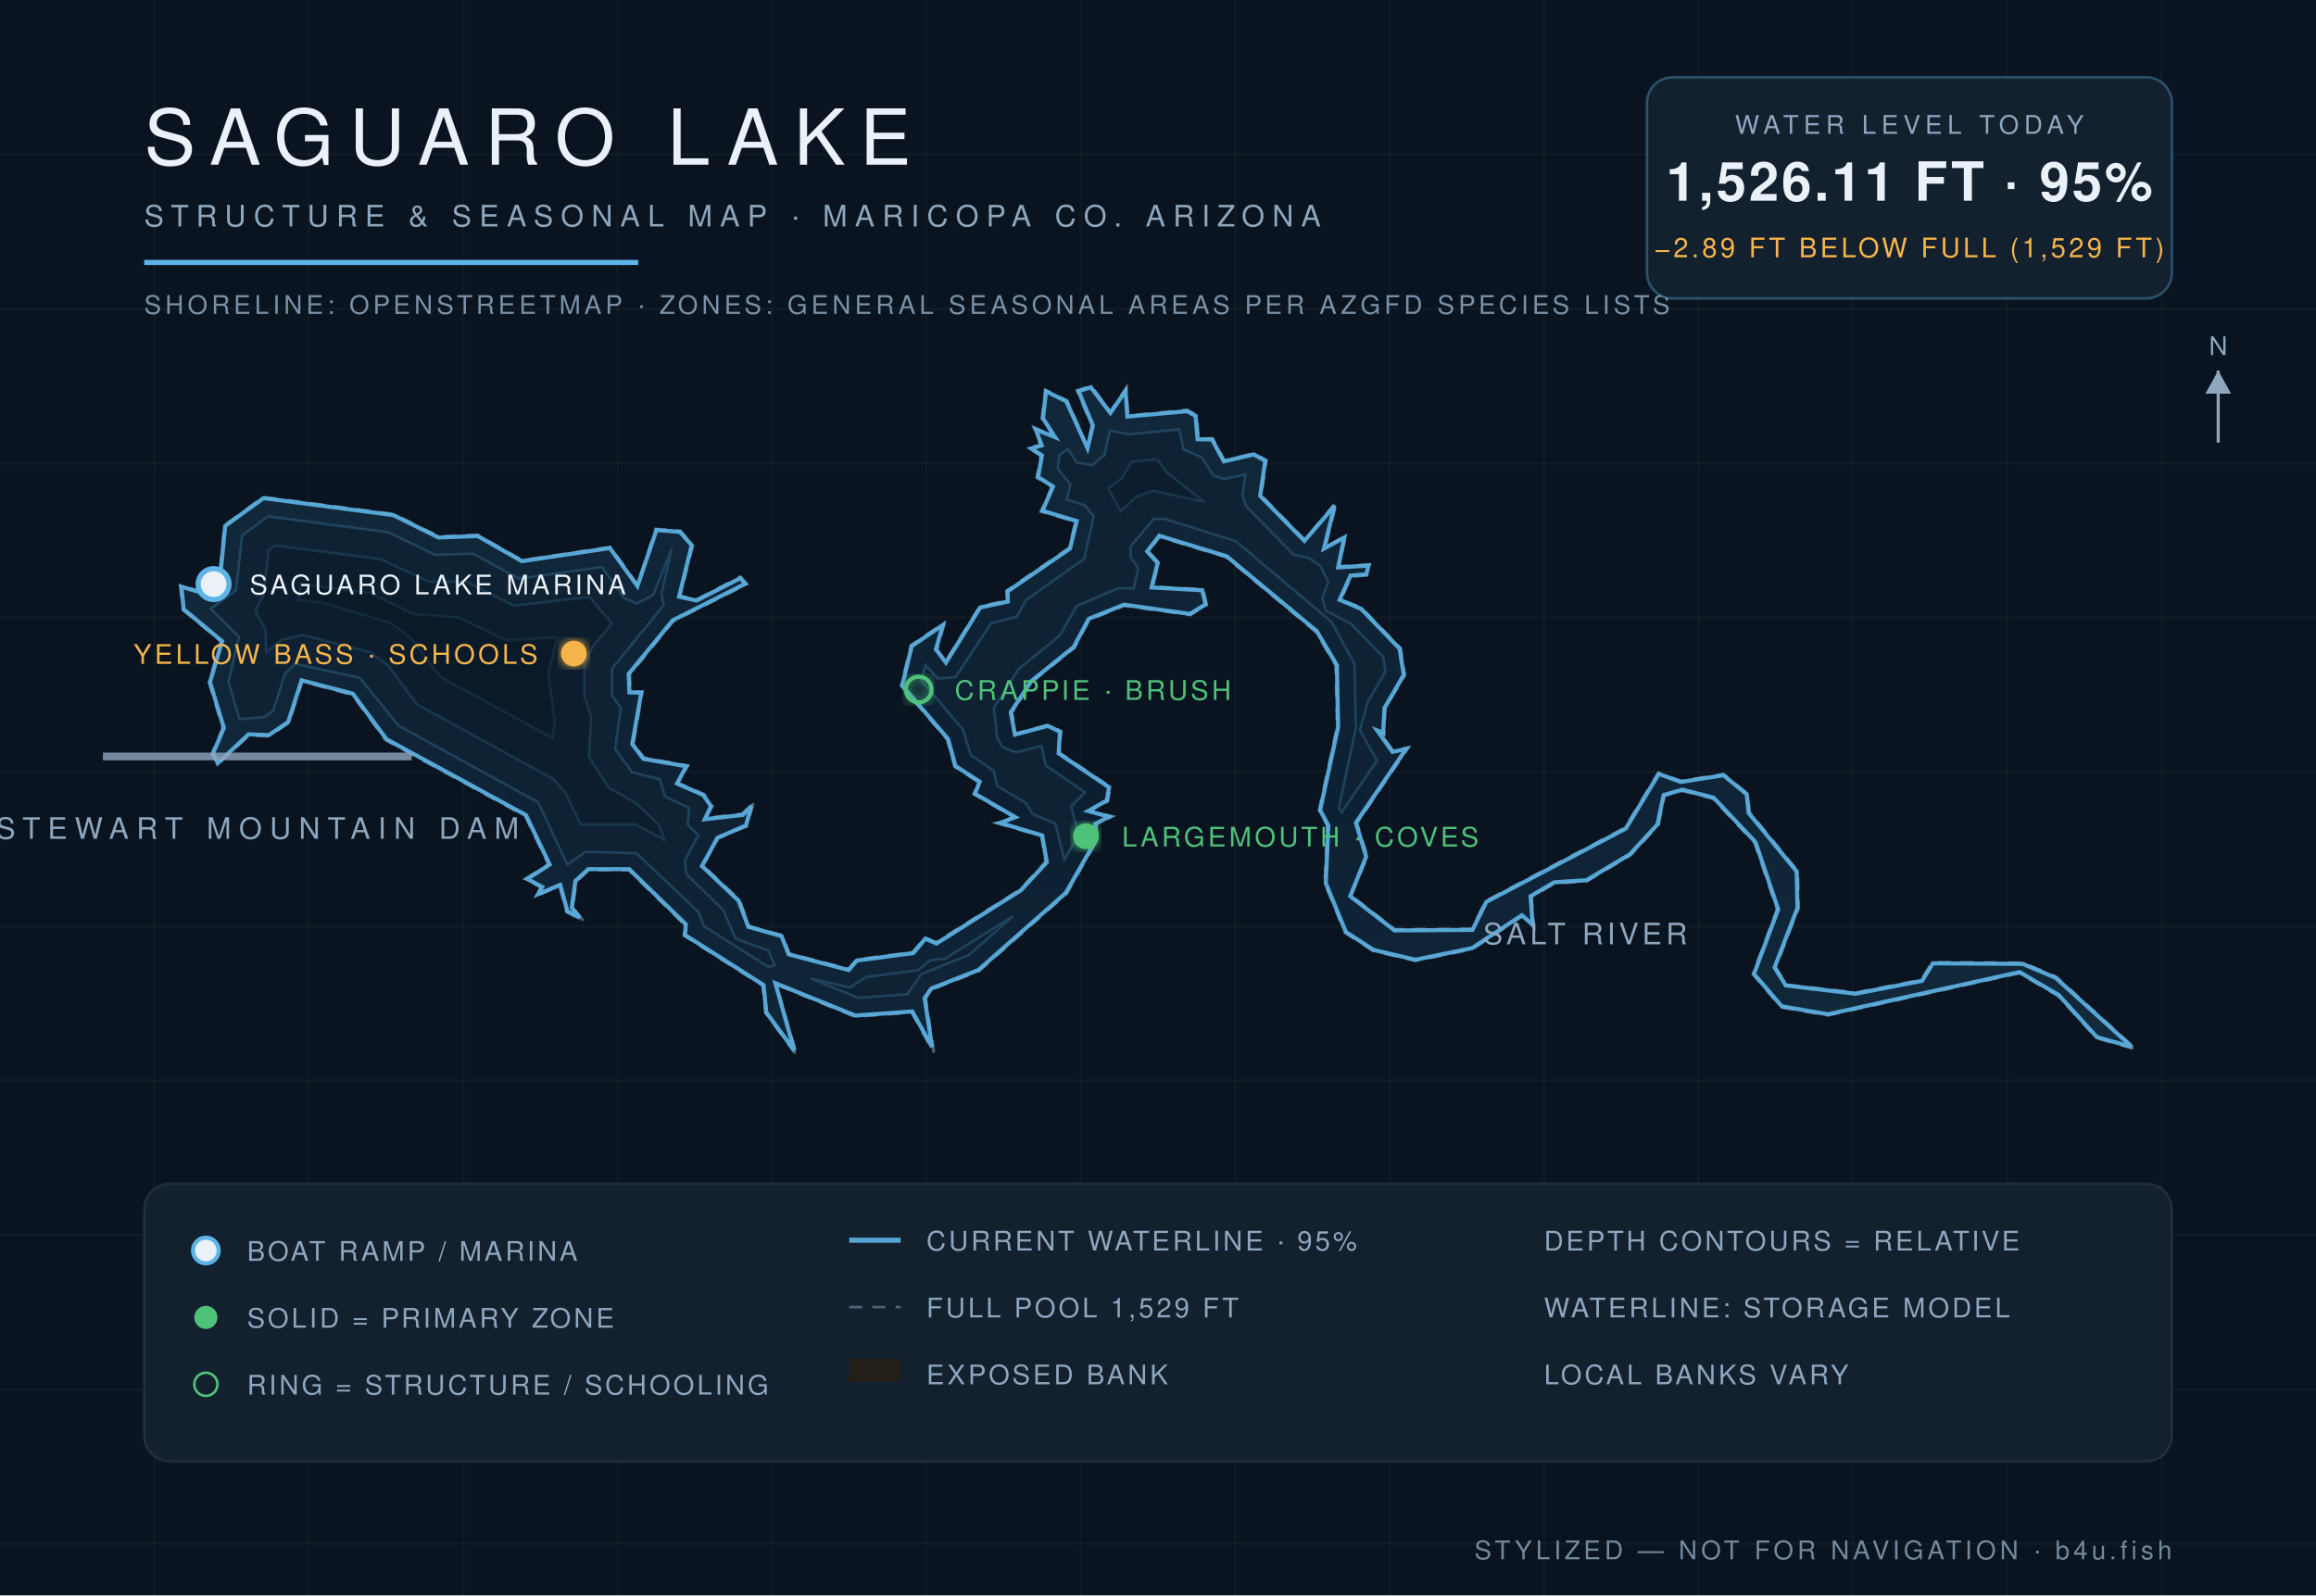
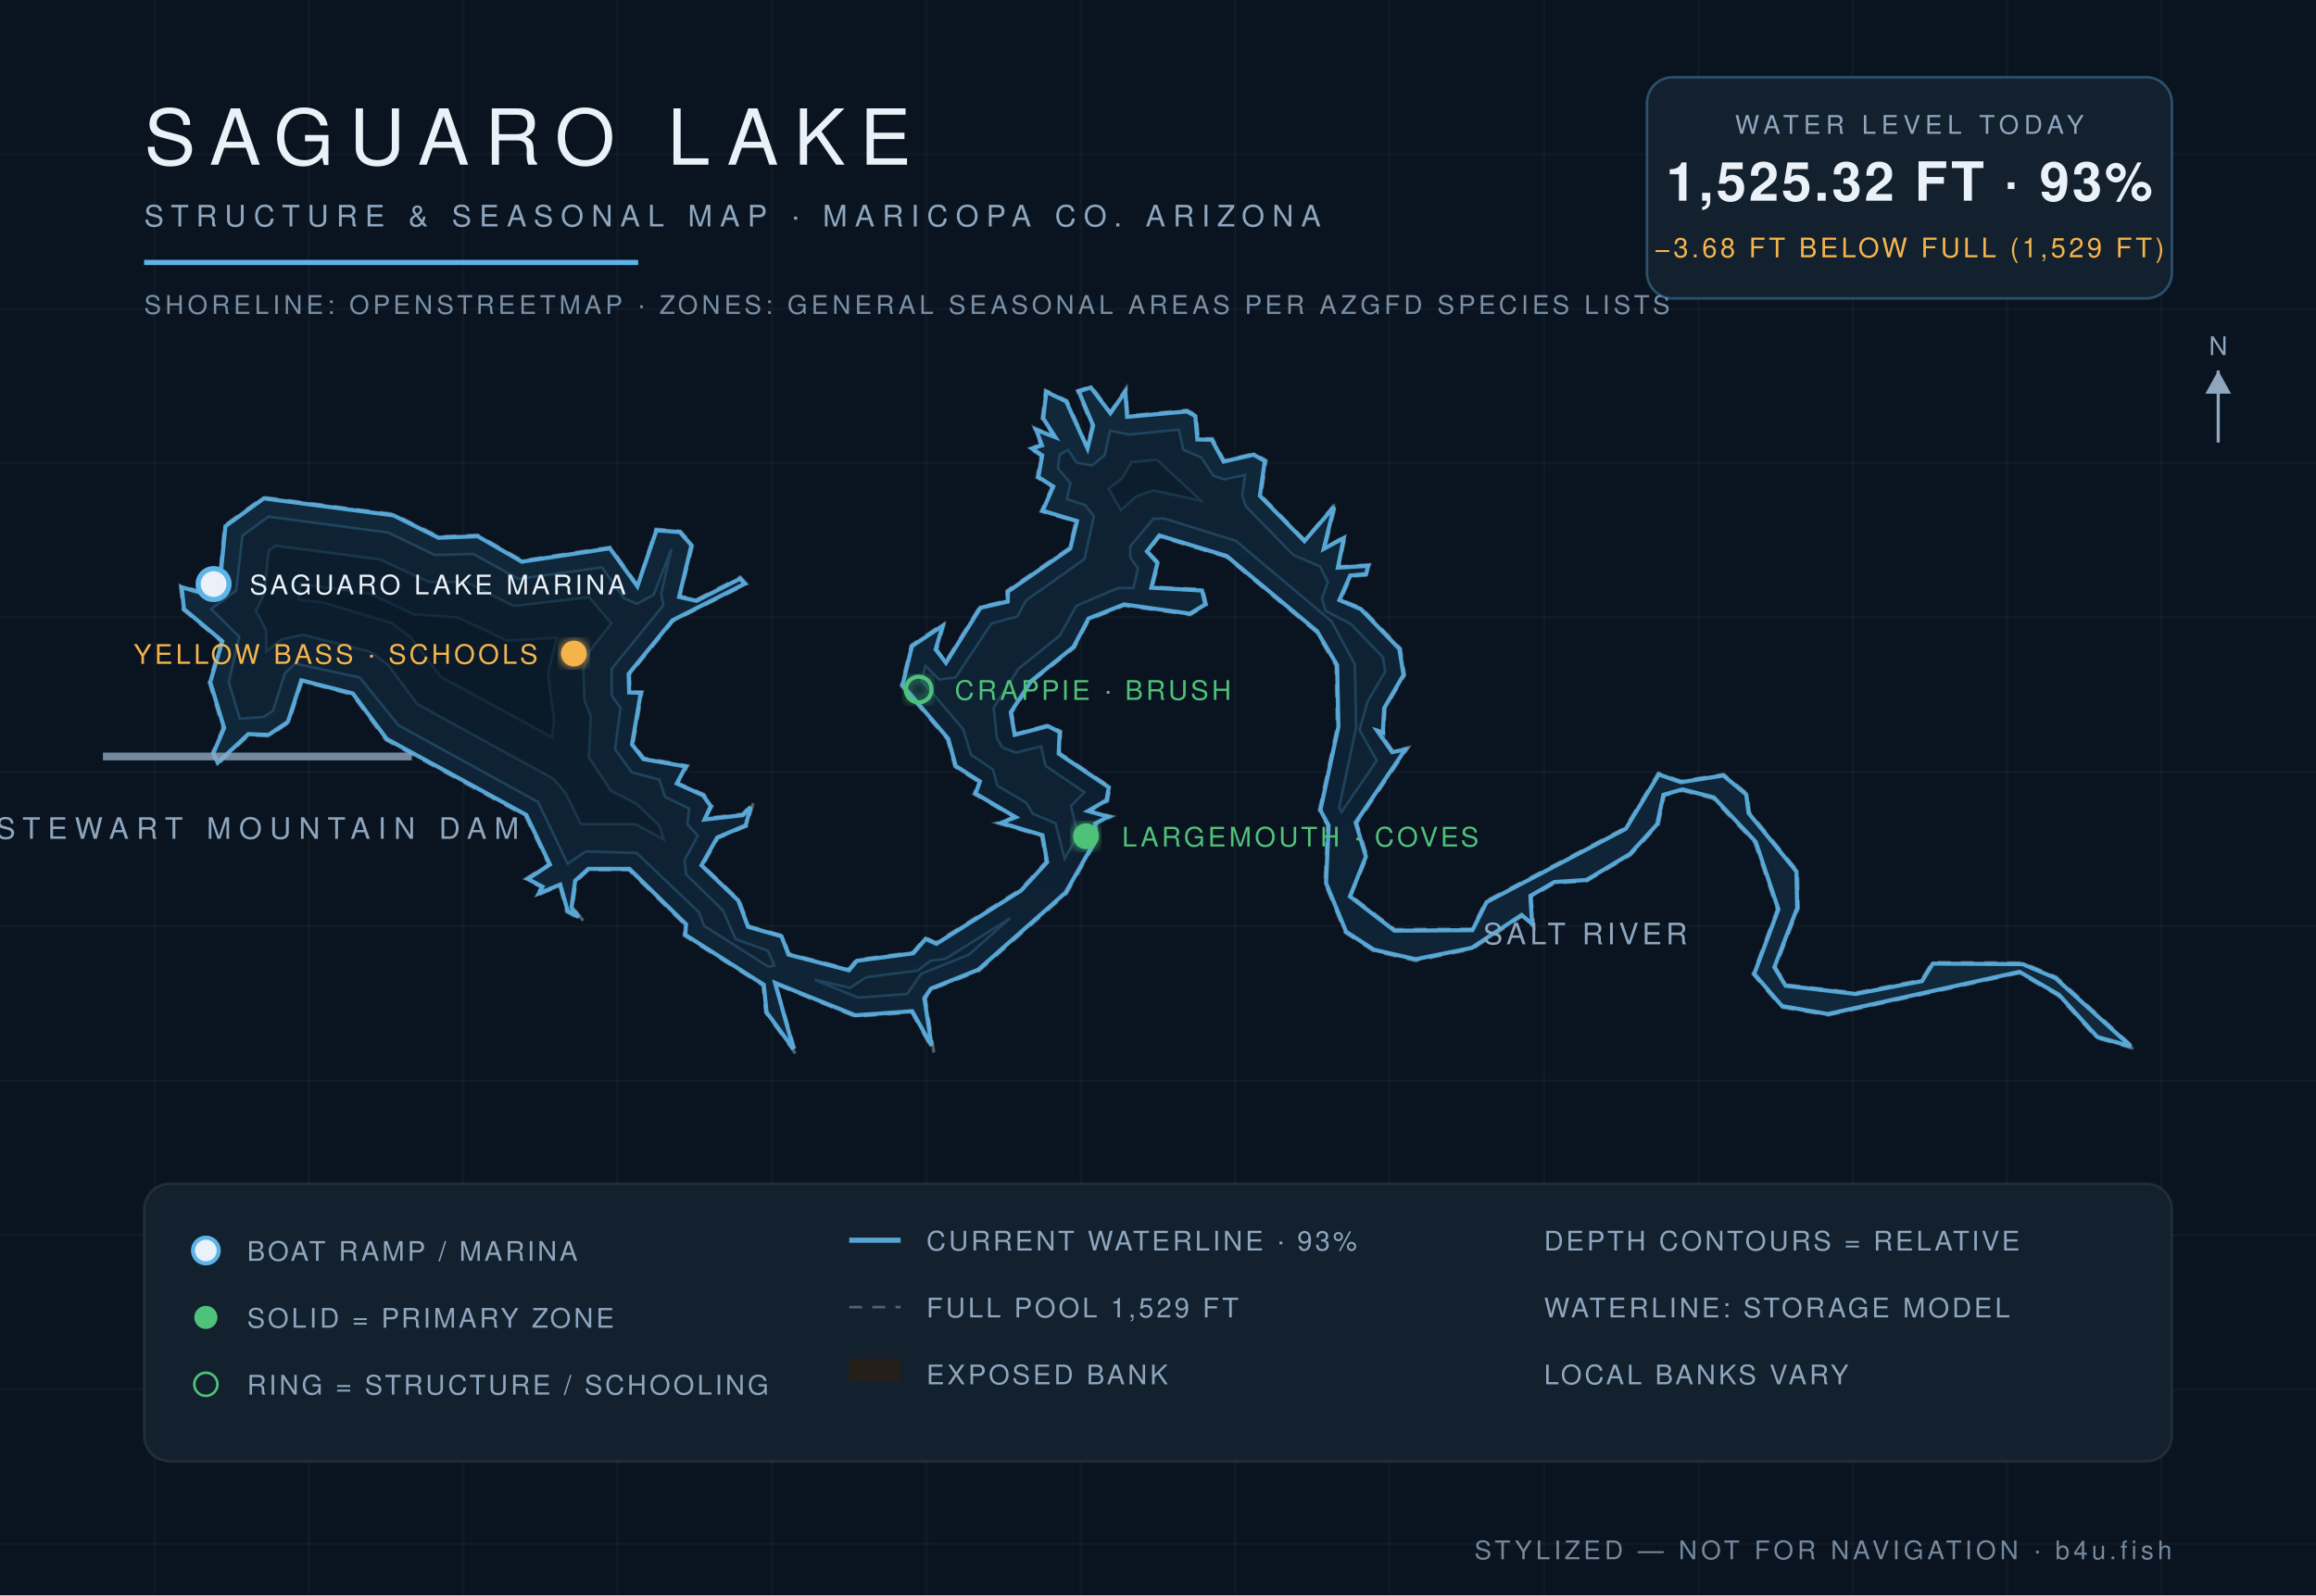
<svg xmlns="http://www.w3.org/2000/svg" viewBox="0 0 900 620" font-family="Helvetica,Arial,sans-serif">
  <defs>
    <radialGradient id="wg" cx="45%" cy="60%" r="80%">
      <stop offset="0%" stop-color="#0c1f31" />
      <stop offset="55%" stop-color="#102639" />
      <stop offset="100%" stop-color="#13293c" />
    </radialGradient>
    <filter id="glow">
      <feGaussianBlur stdDeviation="2.2" result="b" />
      <feMerge>
        <feMergeNode in="b" />
        <feMergeNode in="SourceGraphic" />
      </feMerge>
    </filter>
  </defs>
  <rect width="900" height="620" fill="#0a1420" />
  <g stroke="#ffffff" stroke-opacity="0.025">
    <line x1="60" y1="0" x2="60" y2="620" />
    <line x1="120" y1="0" x2="120" y2="620" />
    <line x1="180" y1="0" x2="180" y2="620" />
    <line x1="240" y1="0" x2="240" y2="620" />
    <line x1="300" y1="0" x2="300" y2="620" />
    <line x1="360" y1="0" x2="360" y2="620" />
    <line x1="420" y1="0" x2="420" y2="620" />
    <line x1="480" y1="0" x2="480" y2="620" />
    <line x1="540" y1="0" x2="540" y2="620" />
    <line x1="600" y1="0" x2="600" y2="620" />
    <line x1="660" y1="0" x2="660" y2="620" />
    <line x1="720" y1="0" x2="720" y2="620" />
    <line x1="780" y1="0" x2="780" y2="620" />
    <line x1="840" y1="0" x2="840" y2="620" />
    <line x1="0" y1="60" x2="900" y2="60" />
    <line x1="0" y1="120" x2="900" y2="120" />
    <line x1="0" y1="180" x2="900" y2="180" />
    <line x1="0" y1="240" x2="900" y2="240" />
    <line x1="0" y1="300" x2="900" y2="300" />
    <line x1="0" y1="360" x2="900" y2="360" />
    <line x1="0" y1="420" x2="900" y2="420" />
    <line x1="0" y1="480" x2="900" y2="480" />
    <line x1="0" y1="540" x2="900" y2="540" />
    <line x1="0" y1="600" x2="900" y2="600" />
  </g>
  <path d="M 524.9,348.0 L 531.4,332.9 L 527.3,319.9 L 547.3,290.5 L 541.3,291.8 L 535.6,283.8 L 537.8,285.6 L 538.3,275.3 L 545.9,262.4 L 544.3,252.0 L 529.1,236.2 L 521.0,233.1 L 525.1,224.0 L 531.3,223.6 L 532.3,219.4 L 520.3,220.2 L 522.9,208.1 L 514.9,213.0 L 519.4,195.0 L 507.1,209.9 L 490.1,192.5 L 492.1,178.9 L 487.3,176.2 L 475.8,179.0 L 471.2,170.4 L 465.7,170.5 L 465.0,161.4 L 461.3,159.3 L 438.2,161.6 L 437.7,150.7 L 431.5,160.1 L 424.1,150.0 L 418.6,151.8 L 424.3,165.5 L 422.6,173.8 L 414.7,155.7 L 406.2,151.6 L 404.9,162.7 L 409.7,169.8 L 401.8,166.1 L 404.4,173.0 L 399.7,174.1 L 404.5,177.1 L 402.9,185.6 L 408.8,189.2 L 404.5,198.8 L 418.0,202.7 L 415.4,213.0 L 391.2,229.6 L 391.3,233.4 L 380.7,235.8 L 367.4,257.2 L 364.1,252.4 L 367.1,242.0 L 354.0,250.8 L 350.2,266.5 L 368.1,287.4 L 371.0,298.0 L 380.4,304.0 L 378.4,308.6 L 394.2,317.7 L 387.2,319.8 L 404.7,324.9 L 406.4,334.9 L 396.5,345.7 L 363.7,366.3 L 359.5,364.3 L 354.7,370.1 L 332.8,372.9 L 329.8,376.6 L 306.6,370.6 L 304.0,363.5 L 291.0,359.9 L 287.3,349.7 L 273.1,336.4 L 279.0,325.8 L 290.2,321.1 L 292.8,311.7 L 288.5,316.3 L 274.1,318.0 L 276.8,313.3 L 273.6,308.7 L 263.4,304.3 L 267.3,297.6 L 250.2,294.5 L 246.1,289.1 L 249.6,268.8 L 244.9,268.9 L 244.7,262.2 L 261.6,241.4 L 290.2,227.0 L 287.7,224.2 L 270.6,233.0 L 264.2,231.6 L 269.3,211.8 L 264.4,206.4 L 254.8,205.6 L 247.8,227.4 L 237.2,212.6 L 202.9,217.8 L 185.7,207.9 L 170.5,208.5 L 153.0,199.8 L 102.3,193.2 L 87.2,204.2 L 85.1,226.5 L 78.8,230.1 L 70.0,227.5 L 71.1,237.0 L 85.9,249.3 L 81.2,265.1 L 86.6,283.0 L 82.4,292.8 L 84.5,297.2 L 96.8,285.7 L 104.6,286.1 L 112.3,280.8 L 117.4,264.8 L 136.9,270.0 L 149.9,287.6 L 204.1,317.1 L 213.2,336.0 L 204.1,341.6 L 210.4,344.9 L 208.0,348.4 L 217.5,344.2 L 220.1,354.4 L 226.8,358.0 L 222.6,352.7 L 223.9,342.7 L 228.7,338.1 L 244.3,338.1 L 266.2,359.5 L 265.8,363.6 L 296.4,383.0 L 297.5,393.6 L 309.7,410.3 L 301.4,382.5 L 332.3,395.1 L 354.3,393.5 L 362.9,409.0 L 359.7,387.9 L 362.2,384.5 L 380.4,377.4 L 414.5,347.3 L 426.5,326.1 L 425.9,320.4 L 432.2,317.3 L 423.3,315.2 L 430.5,311.4 L 431.4,305.8 L 411.7,292.6 L 412.3,284.2 L 407.3,281.7 L 394.6,285.2 L 393.2,276.9 L 401.1,264.9 L 417.6,251.7 L 423.2,240.9 L 436.8,235.4 L 462.5,239.0 L 468.9,235.1 L 467.5,229.0 L 447.8,228.1 L 450.3,218.7 L 446.2,214.4 L 450.5,208.6 L 476.5,216.5 L 511.4,245.6 L 519.1,258.7 L 519.6,282.5 L 512.6,315.0 L 515.8,320.8 L 514.8,343.3 L 522.7,362.5 L 533.7,369.6 L 550.1,373.4 L 572.1,368.9 L 591.5,356.1 L 596.1,360.3 L 595.1,348.6 L 604.1,343.3 L 616.6,342.5 L 633.7,332.3 L 644.5,320.6 L 646.8,309.2 L 653.8,307.3 L 665.7,310.4 L 681.8,327.5 L 690.6,353.4 L 681.2,378.6 L 692.2,391.5 L 710.3,394.6 L 784.7,378.2 L 799.8,387.0 L 814.7,403.4 L 830.0,407.8 L 799.0,379.6 L 786.1,374.2 L 750.8,374.0 L 746.7,380.8 L 721.1,385.8 L 694.2,382.7 L 690.0,376.0 L 698.9,353.0 L 698.6,338.5 L 679.9,315.7 L 679.1,308.5 L 669.8,300.9 L 653.2,303.5 L 644.4,300.4 L 631.5,321.7 L 577.3,350.2 L 572.0,361.0 L 542.0,361.2 L 524.9,348.0 Z" fill="#241f19" fill-opacity="0.9" stroke="#8ea6be" stroke-opacity="0.5" stroke-width="1.2" stroke-dasharray="5 4" />
-   <path d="M 524.7,348.3 L 541.9,361.6 L 572.2,361.4 L 577.6,350.5 L 631.8,322.0 L 644.6,300.8 L 653.2,303.9 L 669.7,301.3 L 678.8,308.7 L 679.5,315.9 L 698.2,338.7 L 698.5,352.9 L 689.6,376.0 L 694.0,383.0 L 721.1,386.2 L 746.9,381.2 L 751.1,374.4 L 786.0,374.6 L 798.8,380.0 L 828.5,406.9 L 814.9,403.1 L 800.0,386.7 L 784.8,377.8 L 710.3,394.2 L 692.4,391.1 L 681.6,378.5 L 691.0,353.4 L 682.2,327.3 L 665.9,310.0 L 653.8,306.9 L 646.5,309.0 L 644.1,320.4 L 633.4,332.0 L 616.5,342.1 L 604.0,342.9 L 594.8,348.3 L 595.6,359.4 L 591.4,355.7 L 572.0,368.5 L 550.1,373.0 L 533.8,369.2 L 523.0,362.2 L 515.2,343.2 L 516.2,320.8 L 513.0,314.9 L 520.0,282.5 L 519.5,258.5 L 511.7,245.3 L 476.7,216.2 L 450.5,208.2 L 445.8,214.3 L 449.9,218.8 L 447.5,228.3 L 467.2,229.4 L 468.5,234.9 L 462.4,238.6 L 436.8,235.0 L 423.1,240.5 L 417.2,251.5 L 400.8,264.7 L 392.8,276.8 L 394.4,285.5 L 407.2,282.1 L 411.9,284.4 L 411.4,292.8 L 431.0,306.0 L 430.1,311.1 L 422.9,315.2 L 431.0,317.4 L 425.6,320.2 L 426.1,326.1 L 414.2,347.0 L 380.2,377.0 L 361.9,384.2 L 359.3,387.9 L 362.2,406.9 L 354.5,393.1 L 332.4,394.7 L 301.3,382.1 L 308.7,408.3 L 297.8,393.5 L 296.7,382.8 L 266.2,363.4 L 266.5,359.2 L 244.5,337.8 L 228.6,337.8 L 223.6,342.4 L 222.2,352.7 L 225.3,356.7 L 220.5,354.1 L 217.7,343.9 L 209.1,347.5 L 210.7,344.7 L 204.9,341.6 L 213.6,336.0 L 204.4,316.8 L 150.2,287.3 L 137.1,269.6 L 117.2,264.4 L 112.0,280.6 L 104.5,285.7 L 96.6,285.4 L 84.6,296.6 L 82.8,292.8 L 87.0,282.9 L 81.6,265.1 L 86.3,249.2 L 71.4,236.8 L 70.5,228.0 L 78.8,230.5 L 85.3,226.8 L 87.5,204.4 L 102.4,193.6 L 152.9,200.2 L 170.4,208.9 L 185.6,208.3 L 202.8,218.1 L 237.0,213.0 L 247.7,227.8 L 255.1,206.0 L 264.2,206.7 L 268.8,211.9 L 263.9,231.9 L 270.7,233.4 L 287.7,224.7 L 289.6,226.9 L 261.4,241.1 L 244.3,261.9 L 244.6,269.1 L 249.2,269.2 L 245.7,289.2 L 250.0,294.9 L 266.7,297.8 L 263.1,304.5 L 273.3,309.0 L 276.3,313.3 L 273.9,318.4 L 288.7,316.7 L 292.0,313.2 L 289.9,320.8 L 278.8,325.6 L 272.8,336.6 L 287.0,350.0 L 290.8,360.2 L 303.7,363.8 L 306.5,370.9 L 329.8,377.0 L 333.0,373.3 L 354.9,370.4 L 359.6,364.8 L 363.9,366.7 L 396.7,346.0 L 406.8,335.1 L 405.0,324.7 L 388.6,319.8 L 394.6,317.6 L 378.9,308.5 L 380.7,303.8 L 371.3,297.7 L 368.4,287.2 L 350.6,266.4 L 354.3,251.1 L 366.4,242.9 L 363.7,252.4 L 367.6,257.5 L 380.9,236.1 L 391.6,233.8 L 391.6,229.8 L 415.8,213.2 L 418.4,202.5 L 405.1,198.5 L 409.2,189.1 L 403.4,185.4 L 404.9,177.0 L 400.7,174.3 L 404.8,173.1 L 402.5,166.9 L 410.0,169.9 L 405.3,162.6 L 406.5,152.1 L 414.4,156.0 L 422.6,174.2 L 424.7,165.4 L 419.1,152.0 L 423.9,150.5 L 431.5,160.5 L 437.4,151.9 L 438.1,161.9 L 461.3,159.8 L 464.6,161.6 L 465.4,170.7 L 471.0,170.8 L 475.6,179.3 L 487.2,176.6 L 491.7,179.1 L 489.7,192.7 L 506.9,210.2 L 518.6,196.6 L 514.5,213.2 L 522.4,208.9 L 520.0,220.5 L 531.8,219.8 L 531.0,223.2 L 524.8,223.7 L 520.6,233.1 L 528.9,236.6 L 543.9,252.1 L 545.5,262.3 L 538.0,275.2 L 537.5,284.8 L 535.2,283.9 L 541.1,292.2 L 546.4,291.1 L 526.9,319.8 L 530.9,332.9 L 524.7,348.3 Z" fill="url(#wg)" stroke="#5eb4e7" stroke-opacity="0.9" stroke-width="1.6" />
-   <path d="M 81.9,236.6 L 91.7,229.5 L 94.1,208.1 L 104.2,200.7 L 150.9,206.9 L 169.0,215.6 L 183.9,215.2 L 201.6,224.9 L 233.9,220.4 L 242.5,232.4 L 247.5,234.6 L 253.9,231.2 L 261.0,213.3 L 257.0,230.9 L 257.9,235.2 L 237.8,259.9 L 237.8,270.2 L 241.2,275.1 L 239.1,291.1 L 245.6,300.1 L 256.4,302.9 L 258.5,309.6 L 267.9,314.1 L 267.2,320.4 L 271.4,324.7 L 266.1,334.4 L 266.7,339.7 L 281.1,353.8 L 285.9,364.9 L 298.5,369.4 L 301.1,375.2 L 298.6,375.8 L 273.5,359.9 L 271.6,354.6 L 247.3,331.6 L 227.7,331.0 L 220.5,336.0 L 209.1,311.8 L 154.8,282.0 L 139.8,263.4 L 114.8,258.0 L 110.8,261.7 L 106.1,276.3 L 102.5,278.7 L 93.1,279.5 L 88.8,265.1 L 92.9,247.5 L 81.9,236.6 Z" fill="#0e2233" stroke="#5eb4e7" stroke-opacity="0.22" stroke-width="1" />
-   <path d="M 315.1,380.3 L 330.3,383.8 L 336.6,379.7 L 356.7,377.1 L 361.5,373.2 L 367.2,372.6 L 393.6,356.1 L 376.6,371.1 L 358.0,378.6 L 352.6,386.4 L 333.5,387.8 L 315.1,380.3 Z" fill="#0e2233" stroke="#5eb4e7" stroke-opacity="0.22" stroke-width="1" />
-   <path d="M 413.6,334.1 L 410.1,320.1 L 401.3,316.4 L 398.7,312.1 L 387.5,305.5 L 386.1,299.6 L 377.2,293.4 L 374.2,283.5 L 358.1,264.6 L 359.6,258.5 L 364.4,263.7 L 371.3,263.2 L 385.2,242.2 L 395.2,239.6 L 398.6,233.3 L 421.4,217.1 L 425.0,200.7 L 421.7,196.4 L 414.5,194.1 L 416.0,188.3 L 411.0,182.0 L 411.7,176.7 L 415.1,174.6 L 418.4,179.7 L 424.4,180.8 L 429.2,176.9 L 431.3,167.3 L 438.6,168.8 L 458.2,166.9 L 459.9,174.7 L 466.9,177.7 L 471.6,184.8 L 475.7,186.2 L 484.0,184.4 L 482.8,192.6 L 484.2,196.7 L 502.7,215.6 L 508.8,216.9 L 513.1,220.0 L 516.2,226.2 L 513.8,232.5 L 515.2,237.4 L 525.0,242.4 L 537.5,255.3 L 538.4,261.0 L 531.6,272.6 L 528.4,283.7 L 535.1,295.6 L 521.3,315.8 L 520.3,313.9 L 526.9,282.8 L 526.4,258.2 L 517.4,241.6 L 480.2,210.3 L 452.3,201.6 L 448.3,201.7 L 439.3,212.4 L 439.3,216.6 L 442.3,220.7 L 440.6,228.7 L 434.5,228.6 L 418.4,235.5 L 411.8,247.0 L 395.8,260.1 L 386.2,275.1 L 387.5,286.7 L 389.6,290.4 L 394.8,292.4 L 404.7,289.9 L 406.4,297.5 L 421.6,307.9 L 416.3,313.4 L 419.1,324.6 L 413.6,334.1 Z" fill="#0e2233" stroke="#5eb4e7" stroke-opacity="0.22" stroke-width="1" />
-   <path d="M 103.4,253.5 L 103.3,245.0 L 99.3,237.4 L 102.6,230.7 L 104.3,214.0 L 107.1,212.0 L 147.7,217.3 L 166.8,226.1 L 181.3,226.1 L 199.6,235.4 L 229.0,232.0 L 237.7,242.3 L 230.2,251.5 L 227.1,258.3 L 227.0,270.5 L 229.7,278.4 L 228.9,294.2 L 236.4,306.0 L 247.3,312.3 L 256.3,320.9 L 258.1,326.3 L 246.9,320.4 L 225.7,320.4 L 219.9,308.4 L 215.1,302.8 L 162.0,273.7 L 150.8,258.6 L 144.0,253.5 L 117.7,246.8 L 109.5,248.6 L 103.4,253.5 Z" fill="#0c1e2e" stroke="#5eb4e7" stroke-opacity="0.15" stroke-width="1" />
-   <path d="M 435.5,198.6 L 430.7,189.9 L 436.0,185.8 L 439.7,179.5 L 449.6,178.5 L 453.6,183.8 L 467.9,195.1 L 448.2,190.7 L 441.8,192.9 L 435.5,198.6 Z" fill="#0c1e2e" stroke="#5eb4e7" stroke-opacity="0.15" stroke-width="1" />
-   <path d="M 116.0,233.2 L 116.8,227.0 L 143.6,230.5 L 160.9,238.7 L 177.9,239.9 L 197.0,248.9 L 216.5,247.7 L 213.0,261.7 L 215.5,280.4 L 214.6,286.7 L 171.2,263.1 L 159.4,247.7 L 152.1,242.2 L 125.5,234.2 L 116.0,233.2 Z" fill="#0a1a29" stroke="#5eb4e7" stroke-opacity="0.1" stroke-width="1" />
+   <path d="M 524.6,348.4 L 541.9,361.7 L 572.2,361.5 L 577.7,350.6 L 631.8,322.1 L 644.6,301.0 L 653.2,304.0 L 669.7,301.4 L 678.6,308.8 L 679.5,316.0 L 698.1,338.7 L 698.4,352.9 L 689.5,375.9 L 693.9,383.1 L 721.1,386.3 L 746.9,381.3 L 751.1,374.5 L 786.0,374.7 L 798.7,380.1 L 828.1,406.7 L 815.0,403.0 L 800.1,386.6 L 784.8,377.7 L 710.3,394.1 L 692.5,391.0 L 681.7,378.5 L 691.1,353.4 L 682.3,327.2 L 666.0,309.9 L 653.8,306.8 L 646.4,308.9 L 644.0,320.3 L 633.4,331.9 L 616.5,342.0 L 604.0,342.8 L 594.7,348.2 L 595.4,359.1 L 591.3,355.6 L 571.9,368.4 L 550.1,372.8 L 533.9,369.1 L 523.1,362.1 L 515.3,343.2 L 516.3,320.8 L 513.1,314.9 L 520.1,282.5 L 519.6,258.5 L 511.8,245.3 L 476.7,216.1 L 450.5,208.1 L 445.7,214.3 L 449.8,218.8 L 447.4,228.4 L 467.1,229.5 L 468.4,234.9 L 462.4,238.5 L 436.8,234.9 L 423.0,240.4 L 417.2,251.4 L 400.8,264.6 L 392.8,276.8 L 394.3,285.6 L 407.2,282.2 L 411.8,284.5 L 411.4,292.9 L 430.9,306.0 L 430.0,311.0 L 422.8,315.2 L 430.7,317.4 L 425.5,320.1 L 426.0,326.0 L 414.1,346.9 L 380.1,376.9 L 361.8,384.2 L 359.2,387.9 L 362.0,406.4 L 354.5,393.0 L 332.4,394.6 L 301.2,382.0 L 308.4,407.7 L 297.9,393.4 L 296.8,382.7 L 266.3,363.3 L 266.6,359.2 L 244.6,337.7 L 228.6,337.7 L 223.5,342.3 L 222.1,352.7 L 224.9,356.4 L 220.6,354.0 L 217.7,343.8 L 209.4,347.2 L 210.8,344.6 L 205.1,341.6 L 213.7,336.0 L 204.5,316.7 L 150.3,287.2 L 137.1,269.5 L 117.1,264.4 L 111.9,280.5 L 104.4,285.6 L 96.5,285.3 L 84.6,296.4 L 82.9,292.8 L 87.1,282.9 L 81.7,265.1 L 86.4,249.2 L 71.5,236.7 L 70.6,228.2 L 78.8,230.6 L 85.4,226.9 L 87.6,204.5 L 102.5,193.7 L 152.9,200.3 L 170.4,209.0 L 185.6,208.4 L 202.8,218.3 L 237.0,213.1 L 247.7,227.9 L 255.1,206.1 L 264.2,206.8 L 268.7,211.9 L 263.9,232.0 L 270.7,233.5 L 287.6,224.9 L 289.4,226.9 L 261.3,241.1 L 244.3,261.9 L 244.5,269.1 L 249.0,269.3 L 245.6,289.3 L 250.0,295.0 L 266.5,297.9 L 263.0,304.5 L 273.2,309.1 L 276.2,313.3 L 273.8,318.5 L 288.7,316.8 L 291.7,313.6 L 289.8,320.8 L 278.7,325.5 L 272.6,336.3 L 286.9,350.0 L 290.7,360.2 L 303.7,363.9 L 306.4,371.0 L 329.9,377.1 L 333.0,373.4 L 354.9,370.5 L 359.7,364.9 L 363.9,366.8 L 396.8,346.1 L 406.9,335.1 L 405.1,324.6 L 389.0,319.8 L 394.7,317.6 L 379.1,308.4 L 380.8,303.7 L 371.4,297.7 L 368.5,287.1 L 350.7,266.3 L 354.4,251.1 L 366.3,243.2 L 363.6,252.4 L 367.6,257.6 L 381.0,236.2 L 391.6,233.8 L 391.7,229.9 L 415.9,213.2 L 418.5,202.5 L 405.2,198.5 L 409.3,189.1 L 403.5,185.4 L 405.0,177.0 L 401.0,174.3 L 404.9,173.1 L 402.7,167.1 L 410.1,169.9 L 405.4,162.6 L 406.6,152.3 L 414.3,156.0 L 422.6,174.3 L 424.8,165.4 L 419.2,152.1 L 423.9,150.6 L 431.5,160.6 L 437.3,152.2 L 438.0,162.0 L 461.2,159.9 L 464.5,161.7 L 465.3,170.8 L 470.9,170.9 L 475.5,179.4 L 487.2,176.7 L 491.5,179.2 L 489.6,192.7 L 506.9,210.3 L 518.4,197.0 L 514.4,213.3 L 522.2,209.1 L 519.9,220.6 L 531.7,219.9 L 530.9,223.1 L 524.7,223.7 L 520.5,233.2 L 528.8,236.7 L 543.8,252.2 L 545.4,262.3 L 537.9,275.2 L 537.4,284.6 L 535.1,283.9 L 541.0,292.3 L 546.1,291.3 L 526.8,319.7 L 530.8,332.9 L 524.6,348.4 Z" fill="url(#wg)" stroke="#5eb4e7" stroke-opacity="0.9" stroke-width="1.6" />
+   <path d="M 82.1,236.7 L 91.8,229.5 L 94.2,208.2 L 104.3,200.8 L 150.8,207.0 L 169.0,215.7 L 183.9,215.3 L 201.5,225.0 L 233.9,220.5 L 242.5,232.5 L 247.5,234.7 L 254.0,231.2 L 260.9,213.4 L 256.9,230.8 L 257.8,235.2 L 237.7,259.9 L 237.7,270.3 L 241.1,275.1 L 239.0,291.2 L 245.5,300.2 L 256.2,303.0 L 258.4,309.7 L 267.8,314.2 L 267.1,320.4 L 271.2,324.8 L 266.0,334.3 L 266.6,339.8 L 281.0,353.9 L 285.8,365.0 L 298.4,369.5 L 300.9,375.2 L 298.6,375.7 L 273.6,359.8 L 271.6,354.5 L 247.4,331.5 L 227.6,330.9 L 220.6,335.7 L 209.1,311.7 L 154.9,281.9 L 139.8,263.3 L 114.8,257.9 L 110.7,261.6 L 106.1,276.2 L 102.5,278.6 L 93.2,279.3 L 88.9,265.1 L 93.0,247.5 L 82.1,236.7 Z" fill="#0e2233" stroke="#5eb4e7" stroke-opacity="0.22" stroke-width="1" />
+   <path d="M 316.6,380.8 L 330.4,383.9 L 336.6,379.8 L 356.7,377.2 L 361.6,373.4 L 367.3,372.7 L 392.5,356.9 L 376.5,371.0 L 357.9,378.5 L 352.5,386.3 L 333.5,387.7 L 316.6,380.8 Z" fill="#0e2233" stroke="#5eb4e7" stroke-opacity="0.22" stroke-width="1" />
+   <path d="M 413.7,333.8 L 410.2,320.0 L 401.4,316.3 L 398.8,312.0 L 387.6,305.4 L 385.8,299.0 L 377.3,293.3 L 374.3,283.4 L 358.2,264.5 L 359.6,258.8 L 365.0,264.1 L 371.3,263.3 L 385.3,242.3 L 395.3,239.6 L 398.7,233.4 L 421.5,217.2 L 425.1,200.6 L 421.7,196.3 L 414.6,194.0 L 416.0,187.7 L 411.1,182.0 L 411.8,176.8 L 415.0,174.8 L 418.4,179.8 L 424.4,180.9 L 429.3,176.9 L 431.4,167.4 L 438.6,168.9 L 458.1,167.0 L 459.8,174.8 L 466.8,177.8 L 471.5,184.9 L 475.7,186.3 L 483.8,184.6 L 482.7,192.6 L 484.1,196.8 L 502.6,215.7 L 512.9,220.1 L 516.0,226.2 L 513.7,232.5 L 515.1,237.4 L 524.9,242.5 L 537.4,255.4 L 538.3,261.0 L 531.5,272.5 L 528.3,283.7 L 535.0,295.6 L 521.3,315.6 L 520.4,313.9 L 527.0,282.8 L 526.5,258.2 L 517.5,241.5 L 480.3,210.2 L 452.4,201.5 L 448.2,201.6 L 439.2,212.3 L 439.2,216.7 L 442.2,220.8 L 440.5,228.5 L 434.5,228.5 L 418.3,235.4 L 411.8,247.0 L 395.7,260.0 L 386.1,275.1 L 387.4,286.8 L 389.5,290.5 L 394.8,292.5 L 404.6,290.1 L 406.3,297.6 L 421.4,307.9 L 416.2,313.3 L 418.9,324.5 L 413.7,333.8 Z" fill="#0e2233" stroke="#5eb4e7" stroke-opacity="0.22" stroke-width="1" />
+   <path d="M 103.5,253.1 L 103.4,244.9 L 99.5,237.4 L 102.7,230.7 L 104.4,214.0 L 107.1,212.1 L 147.6,217.4 L 166.7,226.2 L 181.2,226.2 L 199.6,235.5 L 228.9,232.1 L 237.6,242.3 L 229.1,253.0 L 226.7,260.0 L 227.1,272.2 L 229.6,278.4 L 228.8,294.3 L 237.4,307.3 L 247.2,312.3 L 256.2,320.9 L 257.9,326.2 L 246.9,320.3 L 225.7,320.3 L 219.9,308.4 L 215.1,302.7 L 162.1,273.6 L 150.9,258.5 L 144.1,253.4 L 117.7,246.7 L 109.4,248.5 L 103.5,253.1 Z" fill="#0c1e2e" stroke="#5eb4e7" stroke-opacity="0.15" stroke-width="1" />
+   <path d="M 435.6,198.3 L 430.8,189.9 L 436.1,185.9 L 439.7,179.6 L 449.6,178.7 L 466.7,194.6 L 448.2,190.6 L 441.7,192.8 L 435.6,198.3 Z" fill="#0c1e2e" stroke="#5eb4e7" stroke-opacity="0.15" stroke-width="1" />
+   <path d="M 116.1,233.1 L 116.9,227.1 L 143.6,230.7 L 160.8,238.8 L 177.9,240.0 L 197.0,249.0 L 216.3,247.9 L 212.9,261.7 L 215.3,280.4 L 214.5,286.5 L 171.3,263.0 L 159.5,247.6 L 152.1,242.1 L 125.5,234.1 L 116.1,233.1 Z" fill="#0a1a29" stroke="#5eb4e7" stroke-opacity="0.1" stroke-width="1" />
  <text x="616" y="367" fill="#8ea6be" font-size="11.5" letter-spacing="1.6" text-anchor="middle">SALT RIVER</text>
  <line x1="40" y1="294" x2="160" y2="294" stroke="#8ea6be" stroke-width="3" stroke-opacity="0.8" />
  <text x="100" y="326" fill="#8ea6be" font-size="11.5" letter-spacing="3" text-anchor="middle">STEWART MOUNTAIN DAM</text>
  <circle cx="83" cy="227" r="6" fill="#eaf1f8" stroke="#5eb4e7" stroke-width="2" />
  <text x="97" y="231" fill="#eaf1f8" font-size="10.5" letter-spacing="1.2" text-anchor="start">SAGUARO LAKE MARINA</text>
  <circle cx="223" cy="254" r="5" fill="#f5b44c" filter="url(#glow)" />
  <text x="209" y="258" fill="#f5b44c" font-size="10.5" letter-spacing="1.2" text-anchor="end">YELLOW BASS · SCHOOLS</text>
  <circle cx="422" cy="325" r="5" fill="#4fc27a" filter="url(#glow)" />
  <text x="436" y="329" fill="#4fc27a" font-size="10.5" letter-spacing="1.2" text-anchor="start">LARGEMOUTH · COVES</text>
  <circle cx="357" cy="268" r="5" fill="none" stroke="#4fc27a" stroke-width="1.6" filter="url(#glow)" />
  <text x="371" y="272" fill="#4fc27a" font-size="10.5" letter-spacing="1.2" text-anchor="start">CRAPPIE · BRUSH</text>
  <text x="56" y="64" fill="#eaf1f8" font-size="30" letter-spacing="6" font-weight="300">SAGUARO LAKE</text>
  <text x="56" y="88" fill="#8ea6be" font-size="11.5" letter-spacing="3">STRUCTURE &amp; SEASONAL MAP · MARICOPA CO. ARIZONA</text>
  <line x1="56" y1="102" x2="248" y2="102" stroke="#5eb4e7" stroke-width="2" />
  <text x="56" y="122" fill="#8ea6be" font-size="10" letter-spacing="1.5" opacity="0.85">SHORELINE: OPENSTREETMAP · ZONES: GENERAL SEASONAL AREAS PER AZGFD SPECIES LISTS</text>
  <g>
    <rect x="640" y="30" width="204" height="86" rx="10" fill="#13202e" stroke="#5eb4e7" stroke-opacity="0.35" />
    <text x="742" y="52" fill="#8ea6be" font-size="10" letter-spacing="2" text-anchor="middle">WATER LEVEL TODAY</text>
-     <text x="742" y="78" fill="#eaf1f8" font-size="21" letter-spacing="1" text-anchor="middle" font-weight="600">1,526.11 FT · 95%</text>
-     <text x="742" y="100" fill="#f5b44c" font-size="10.5" letter-spacing="1.2" text-anchor="middle">−2.89 FT BELOW FULL (1,529 FT)</text>
+     <text x="742" y="78" fill="#eaf1f8" font-size="21" letter-spacing="1" text-anchor="middle" font-weight="600">1,525.32 FT · 93%</text>
+     <text x="742" y="100" fill="#f5b44c" font-size="10.5" letter-spacing="1.2" text-anchor="middle">−3.68 FT BELOW FULL (1,529 FT)</text>
  </g>
  <g font-size="10.5" letter-spacing="1.1">
    <rect x="56" y="460" width="788" height="108" rx="10" fill="#13202e" stroke="#ffffff" stroke-opacity="0.08" />
    <circle cx="80" cy="486" r="5" fill="#eaf1f8" stroke="#5eb4e7" stroke-width="1.6" />
    <text x="96" y="490" fill="#8ea6be">BOAT RAMP / MARINA</text>
    <circle cx="80" cy="512" r="4.5" fill="#4fc27a" />
    <text x="96" y="516" fill="#8ea6be">SOLID = PRIMARY ZONE</text>
    <circle cx="80" cy="538" r="4.5" fill="none" stroke="#4fc27a" />
    <text x="96" y="542" fill="#8ea6be">RING = STRUCTURE / SCHOOLING</text>
    <line x1="330" y1="482" x2="350" y2="482" stroke="#5eb4e7" stroke-opacity="0.9" stroke-width="2" />
-     <text x="360" y="486" fill="#8ea6be">CURRENT WATERLINE · 95%</text>
+     <text x="360" y="486" fill="#8ea6be">CURRENT WATERLINE · 93%</text>
    <line x1="330" y1="508" x2="350" y2="508" stroke="#8ea6be" stroke-opacity="0.5" stroke-dasharray="5 4" />
    <text x="360" y="512" fill="#8ea6be">FULL POOL 1,529 FT</text>
    <rect x="330" y="528" width="20" height="9" fill="#241f19" />
    <text x="360" y="538" fill="#8ea6be">EXPOSED BANK</text>
    <text x="600" y="486" fill="#8ea6be">DEPTH CONTOURS = RELATIVE</text>
    <text x="600" y="512" fill="#8ea6be">WATERLINE: STORAGE MODEL</text>
    <text x="600" y="538" fill="#8ea6be">LOCAL BANKS VARY</text>
  </g>
  <text x="844" y="606" fill="#8ea6be" font-size="10" letter-spacing="1.5" text-anchor="end" opacity="0.8">STYLIZED — NOT FOR NAVIGATION · b4u.fish</text>
  <g transform="translate(862,158)" stroke="#8ea6be" fill="#8ea6be">
    <line x1="0" y1="14" x2="0" y2="-14" stroke-width="1.2" />
    <path d="M 0,-14 l 5,9 h -10 z" stroke="none" />
    <text x="0" y="-20" font-size="10" text-anchor="middle" stroke="none">N</text>
  </g>
</svg>
